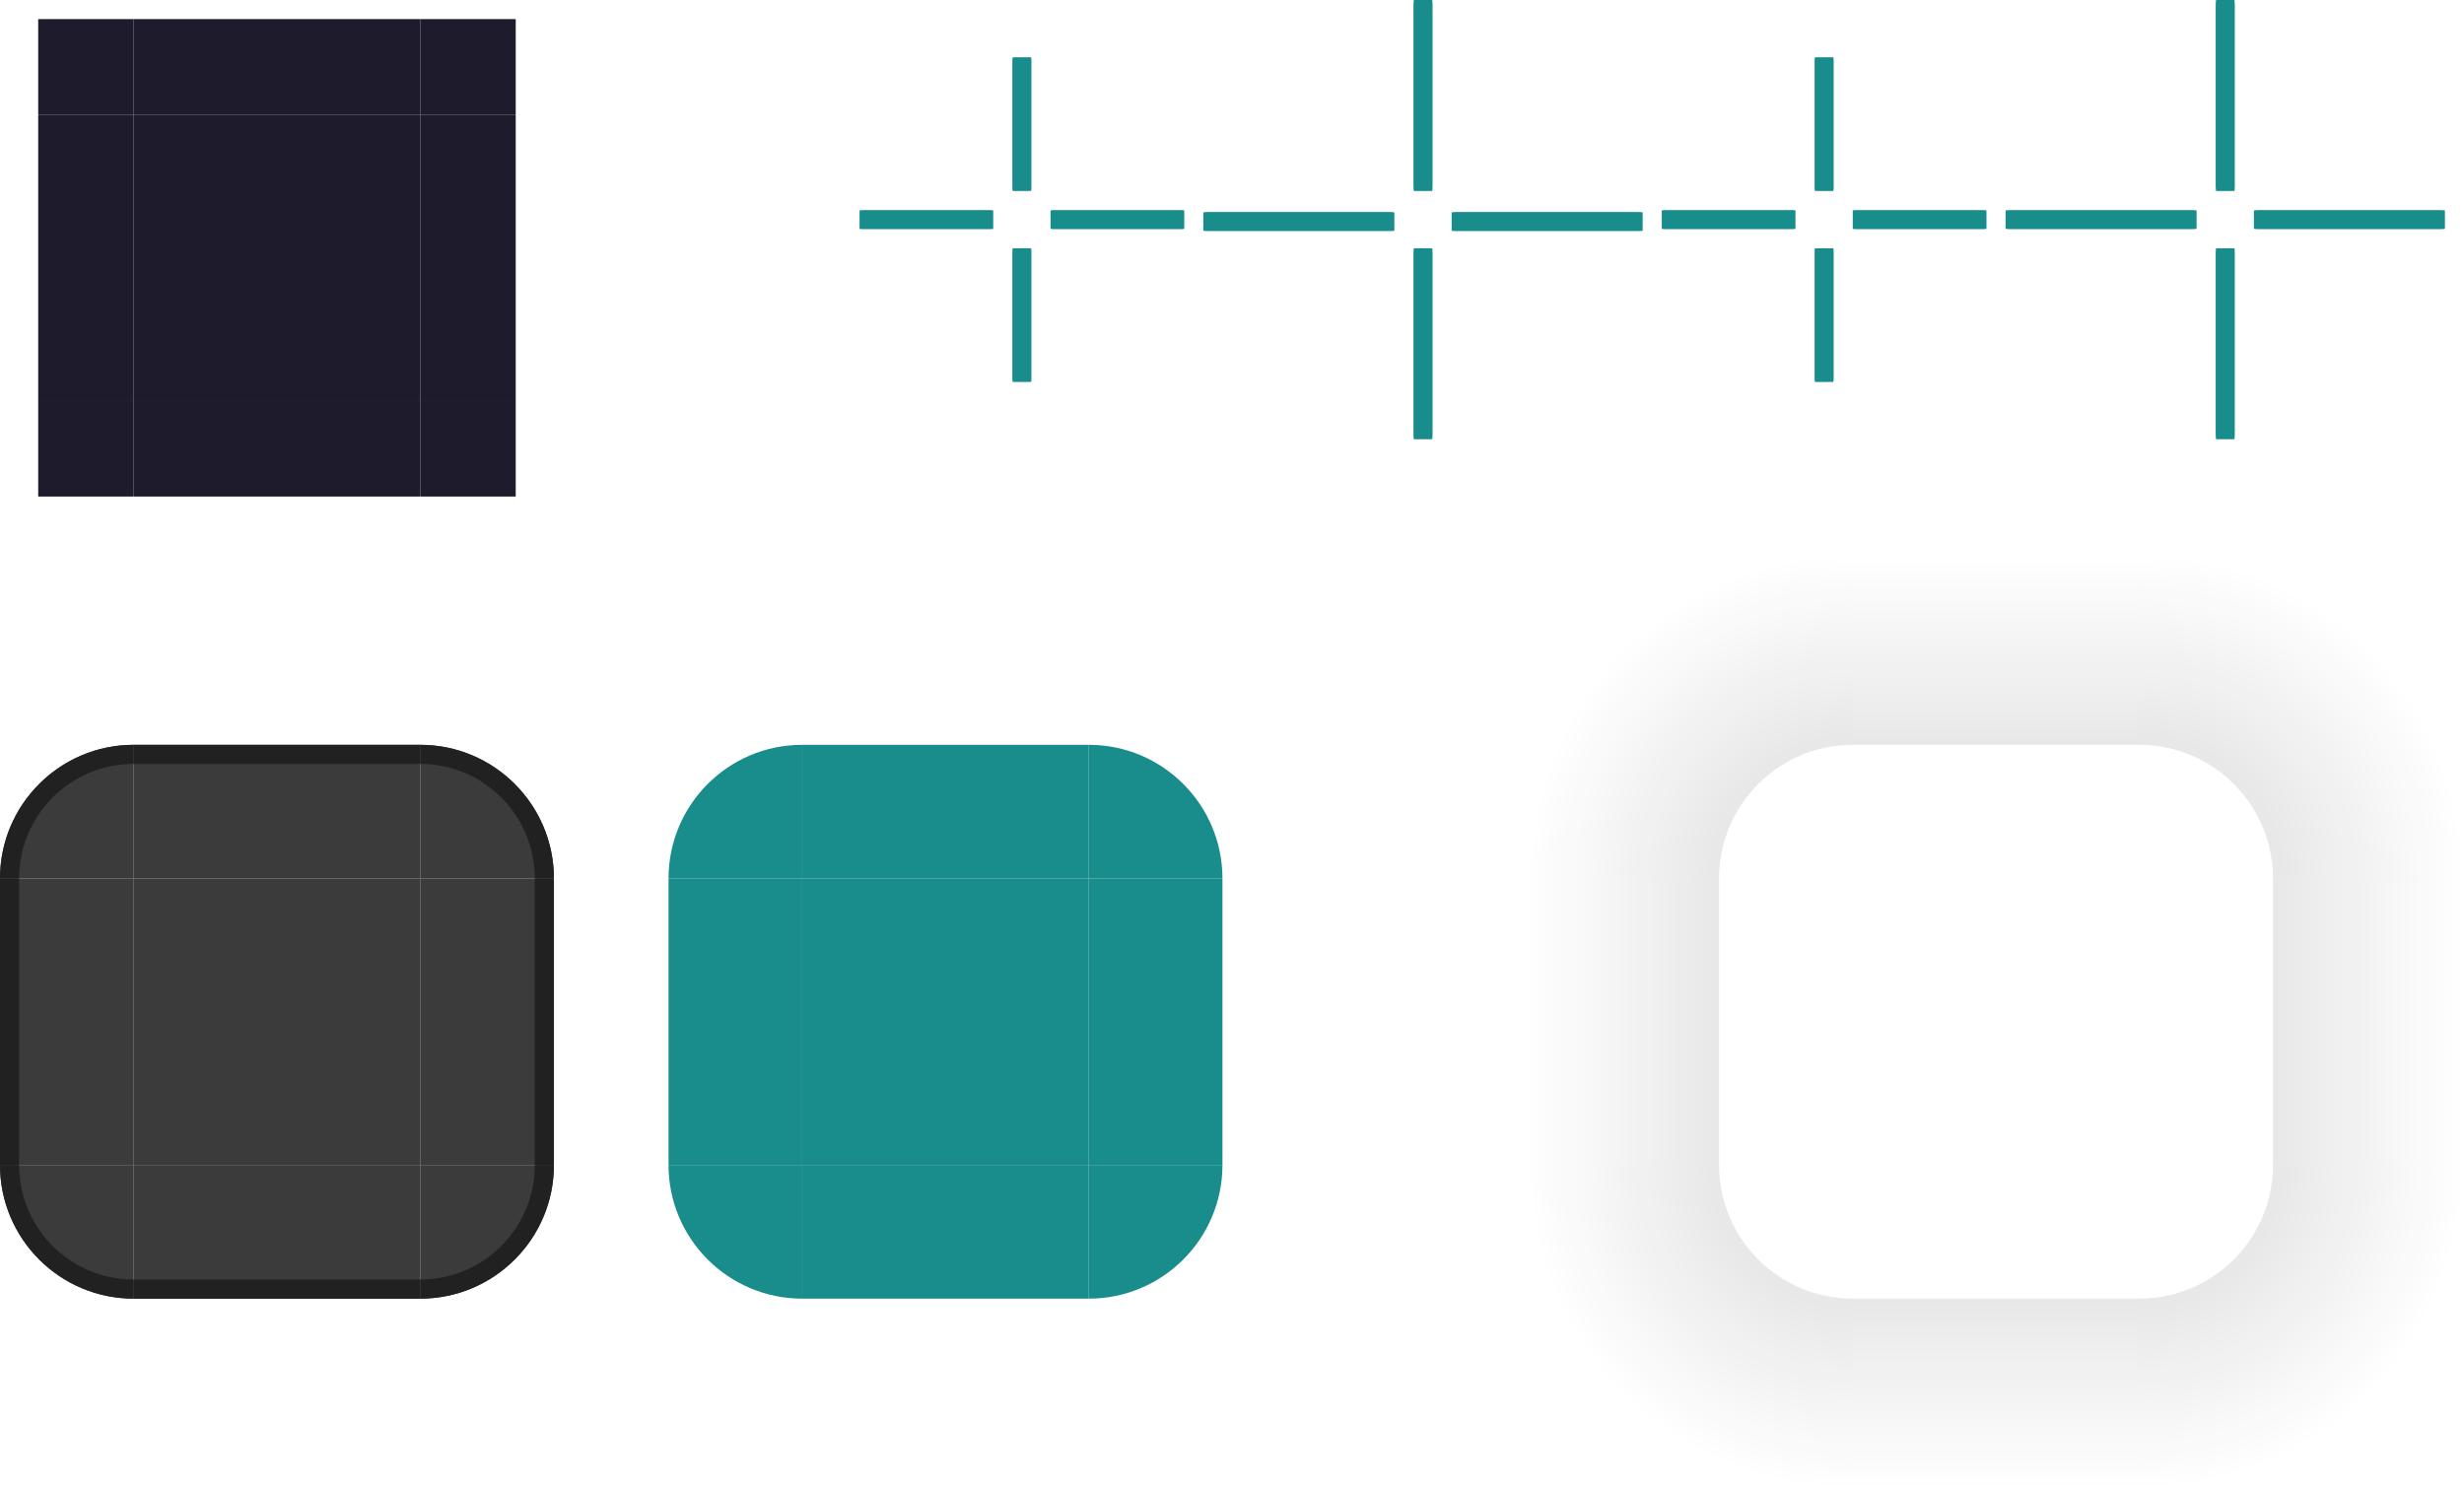
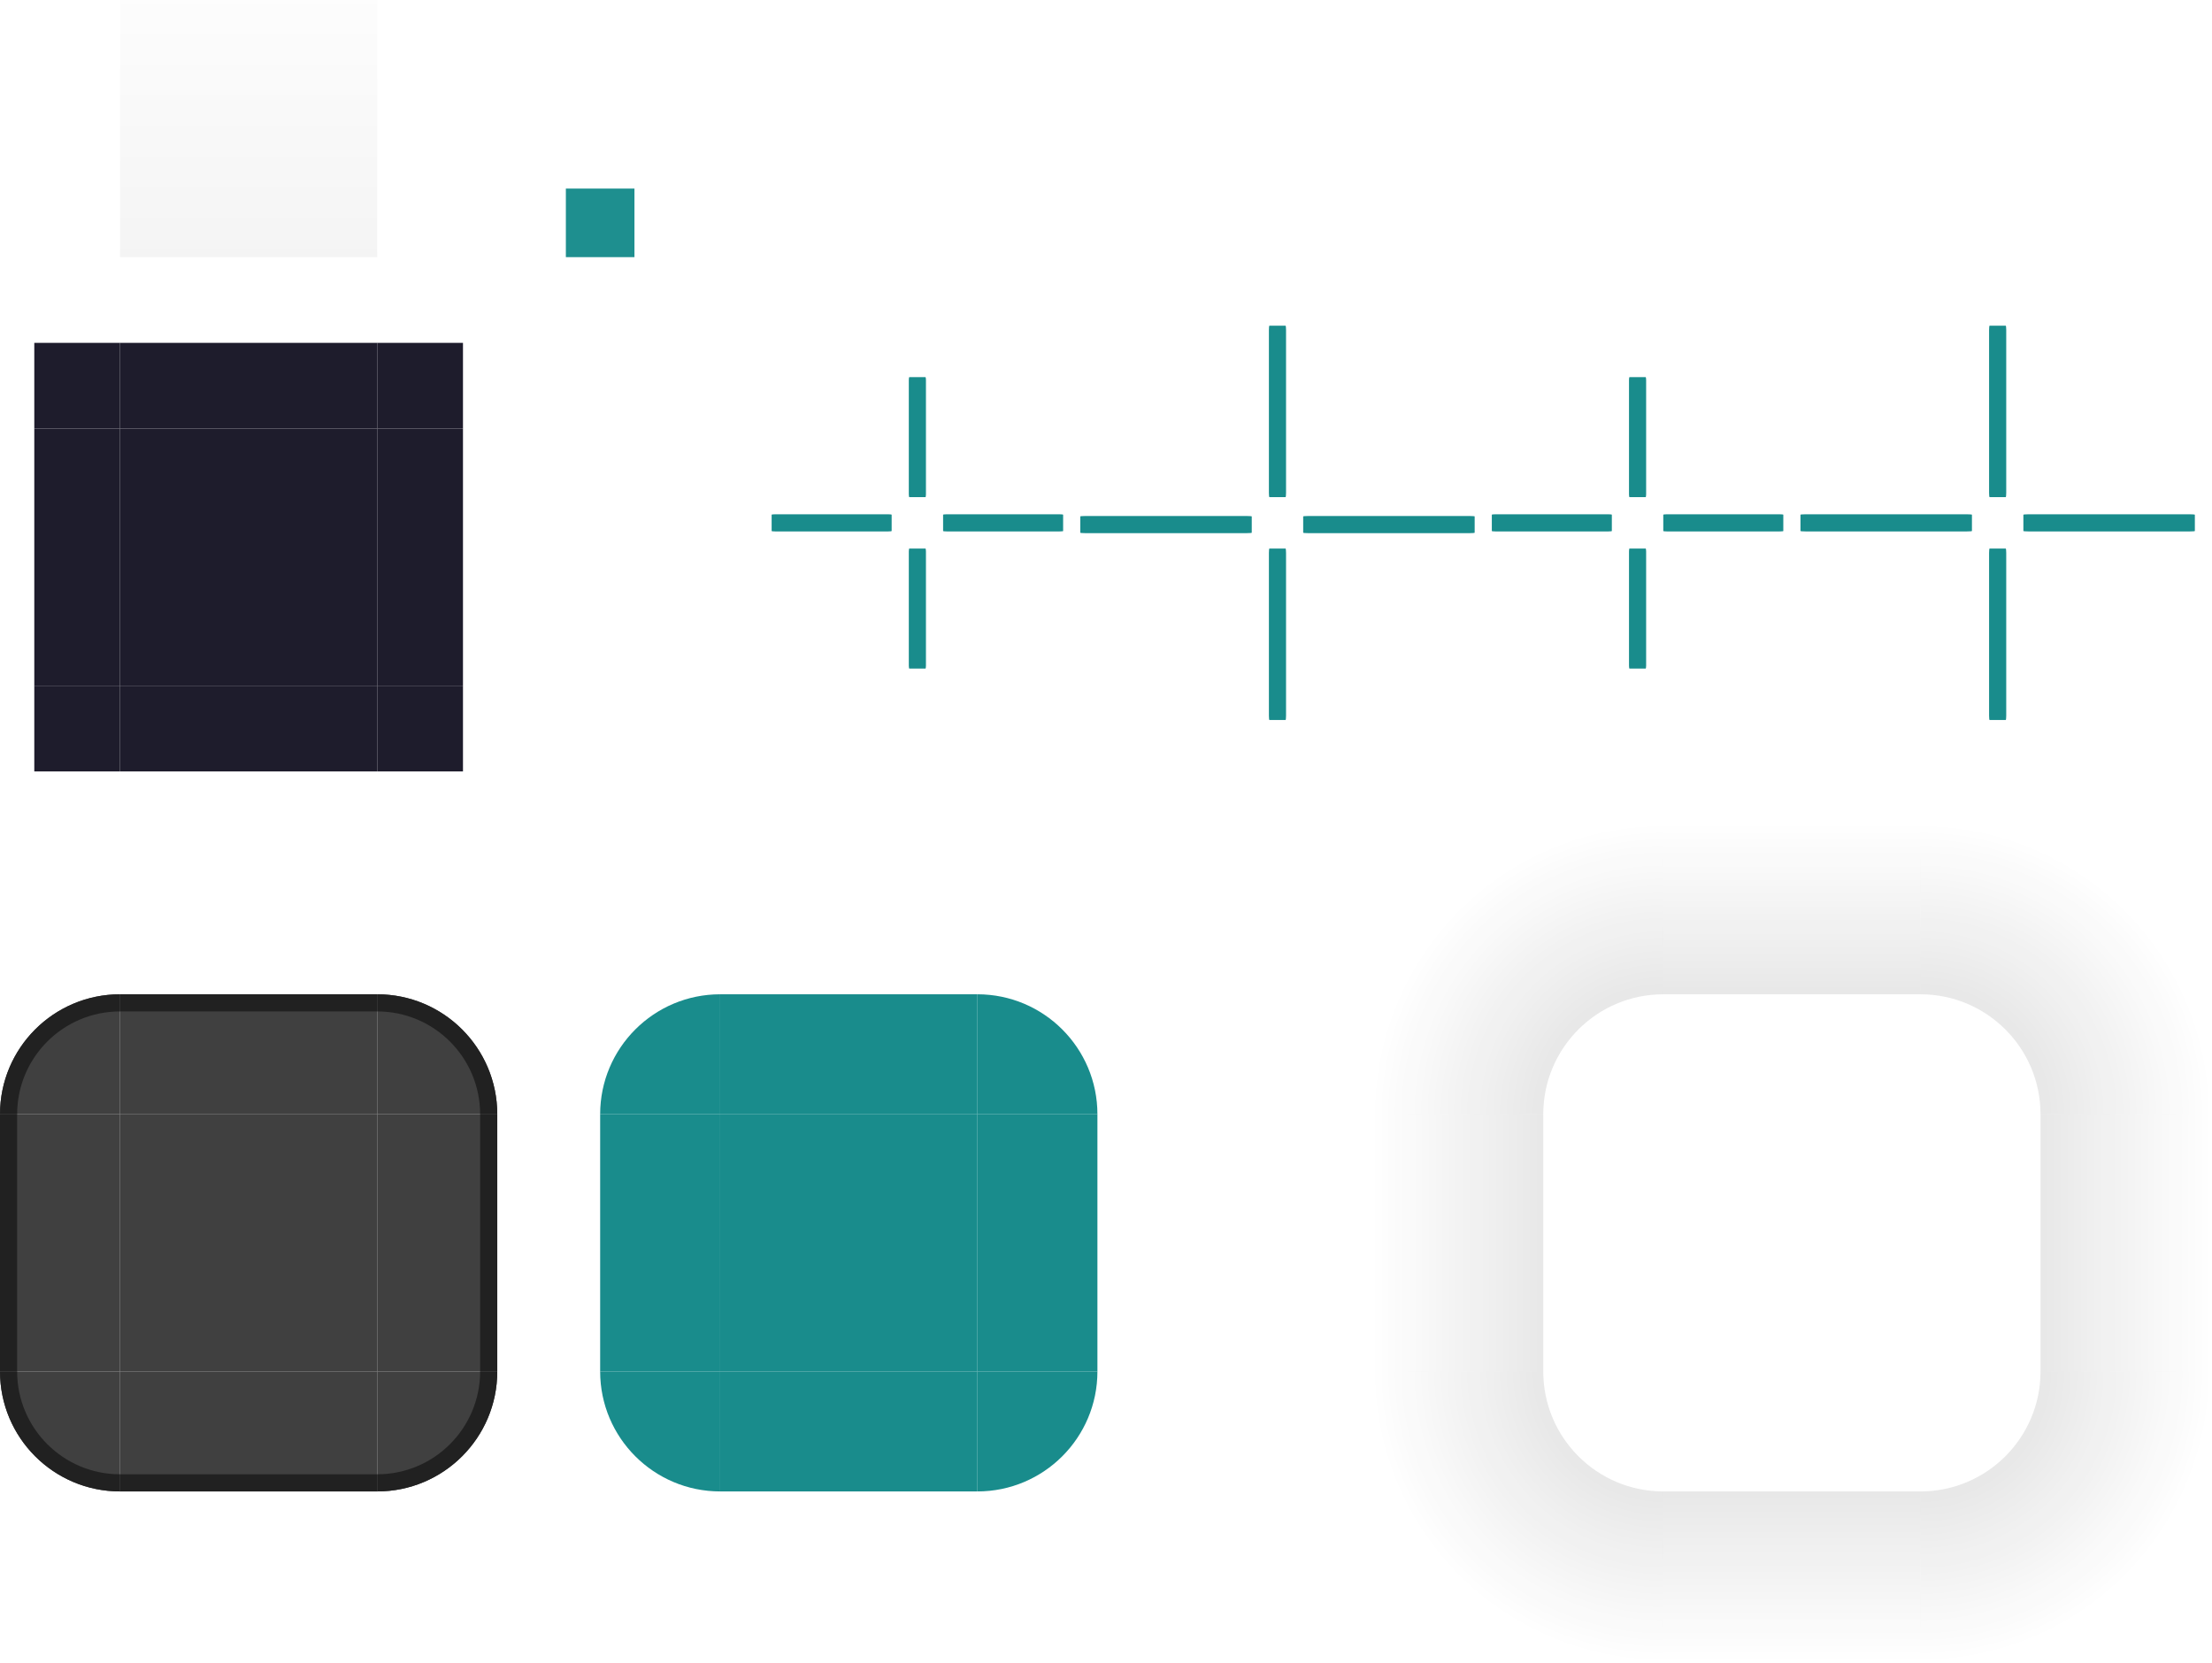
- <svg xmlns="http://www.w3.org/2000/svg" xmlns:xlink="http://www.w3.org/1999/xlink" width="129" height="78" viewBox="0 0 129 78" version="1.1" id="svg17788">
+ <svg xmlns="http://www.w3.org/2000/svg" xmlns:xlink="http://www.w3.org/1999/xlink" width="129" height="97" viewBox="0 0 129 97" version="1.1" id="svg17788">
  <defs id="defs17785">
+     <linearGradient id="linearGradient21240">
+       <stop style="stop-color:#1a1a1a;stop-opacity:1;" offset="0" id="stop21236" />
+       <stop style="stop-color:#cccccc;stop-opacity:1;" offset="1" id="stop21238" />
+     </linearGradient>
    <linearGradient id="linearGradient3571">
      <stop style="stop-color:#000000;stop-opacity:0.174;" offset="0" id="stop3567" />
      <stop style="stop-color:#000000;stop-opacity:0;" offset="1" id="stop3569" />
    </linearGradient>
    <linearGradient id="linearGradient3351">
      <stop style="stop-color:#000000;stop-opacity:0.1;" offset="0" id="stop3347" />
      <stop style="stop-color:#000000;stop-opacity:0;" offset="1" id="stop3349" />
    </linearGradient>
    <linearGradient xlink:href="#linearGradient3351" id="linearGradient3353" x1="190" y1="123" x2="190" y2="113" gradientUnits="userSpaceOnUse" />
    <linearGradient xlink:href="#linearGradient3351" id="linearGradient3485" x1="190" y1="123" x2="190" y2="113" gradientUnits="userSpaceOnUse" />
    <linearGradient xlink:href="#linearGradient3351" id="linearGradient3493" x1="190" y1="123" x2="190" y2="113" gradientUnits="userSpaceOnUse" />
    <linearGradient xlink:href="#linearGradient3351" id="linearGradient3501" x1="191" y1="123" x2="191" y2="113" gradientUnits="userSpaceOnUse" />
    <radialGradient xlink:href="#linearGradient3571" id="radialGradient3573" cx="205" cy="-130" fx="205" fy="-130" r="8.5" gradientUnits="userSpaceOnUse" gradientTransform="matrix(0,2,-2,0,-55,-540)" />
    <radialGradient xlink:href="#linearGradient3571" id="radialGradient3581" cx="190" cy="130" fx="190" fy="130" r="8.5" gradientUnits="userSpaceOnUse" gradientTransform="matrix(0,-2,2,0,-70,510)" />
    <radialGradient xlink:href="#linearGradient3571" id="radialGradient3589" cx="205" cy="145" fx="205" fy="145" r="8.5" gradientUnits="userSpaceOnUse" gradientTransform="matrix(0,2,-2,0,495,-265)" />
    <radialGradient xlink:href="#linearGradient3571" id="radialGradient3597" cx="190" cy="145" fx="190" fy="145" r="8.5" gradientUnits="userSpaceOnUse" gradientTransform="matrix(-2,0,0,-2,570,435)" />
+     <linearGradient xlink:href="#linearGradient21240" id="linearGradient21242" x1="120" y1="220" x2="120" y2="205" gradientUnits="userSpaceOnUse" gradientTransform="translate(-5,-140)" />
  </defs>
-   <g id="layer1" transform="translate(-93,-84)">
-     <rect style="opacity:0.88;fill:#212121;fill-opacity:1;stroke:none;stroke-width:2;stroke-linecap:round" id="center" width="15" height="15" x="100" y="130" />
+   <g id="layer1" transform="translate(-93,-65)">
+     <rect style="opacity:0.88;fill:#262626;fill-opacity:1;stroke:none;stroke-width:2;stroke-linecap:round" id="center" width="15" height="15" x="100" y="130" />
    <rect style="opacity:1;fill:#1e1c2c;fill-opacity:1;stroke:none;stroke-width:2;stroke-linecap:round" id="north-center" width="15" height="15" x="100" y="90" />
    <rect style="opacity:1;fill:#1e1c2c;fill-opacity:1;stroke:none;stroke-width:2;stroke-linecap:round" id="north-left" width="5" height="15" x="95" y="90" />
    <rect style="opacity:1;fill:#1e1c2c;fill-opacity:1;stroke:none;stroke-width:2;stroke-linecap:round" id="north-right" width="5" height="15" x="115" y="90" />
    <rect style="opacity:1;fill:#1e1c2c;fill-opacity:1;stroke:none;stroke-width:2;stroke-linecap:round" id="north-top" width="15" height="5" x="100" y="85" />
    <rect style="opacity:1;fill:#1e1c2c;fill-opacity:1;stroke:none;stroke-width:2;stroke-linecap:round" id="north-bottom" width="15" height="5" x="100" y="105" />
    <rect style="opacity:1;fill:#1e1c2c;fill-opacity:1;stroke:none;stroke-width:2;stroke-linecap:round" id="north-topleft" width="5" height="5" x="95" y="85" />
    <rect style="opacity:1;fill:#1e1c2c;fill-opacity:1;stroke:none;stroke-width:2;stroke-linecap:round" id="north-topright" width="5" height="5" x="115" y="85" />
    <rect style="opacity:1;fill:#1e1c2c;fill-opacity:1;stroke:none;stroke-width:2;stroke-linecap:round" id="north-bottomright" width="5" height="5" x="115" y="105" />
    <rect style="opacity:1;fill:#1e1c2c;fill-opacity:1;stroke:none;stroke-width:2;stroke-linecap:round" id="north-bottomleft" width="5" height="5" x="95" y="105" />
    <rect style="opacity:0.9;fill:#008080;stroke:none;stroke-width:2;stroke-linecap:round" id="hint-top-margin" width="1" height="7" x="146" y="87" rx="0.029" ry="0.173" />
    <rect style="opacity:0.9;fill:#008080;stroke:none;stroke-width:2;stroke-linecap:round" id="hint-bottom-margin" width="1" height="7" x="146" y="97" rx="0.029" ry="0.173" />
    <rect style="opacity:0.9;fill:#008080;stroke:none;stroke-width:2;stroke-linecap:round" id="hint-right-margin" width="7" height="1" x="148" y="95" rx="0.203" ry="0.025" />
    <rect style="opacity:0.9;fill:#008080;stroke:none;stroke-width:2;stroke-linecap:round" id="hint-left-margin" width="7" height="1" x="138" y="95" rx="0.203" ry="0.025" />
    <rect style="opacity:0.9;fill:#008080;fill-opacity:1;stroke:none;stroke-width:2;stroke-linecap:round" id="mask-center" width="15" height="15" x="135" y="130" />
    <rect style="opacity:0.9;fill:#008080;fill-opacity:1;stroke:none;stroke-width:2;stroke-linecap:round" id="mask-left" width="7" height="15" x="128" y="130" />
    <rect style="opacity:0.9;fill:#008080;fill-opacity:1;stroke:none;stroke-width:2;stroke-linecap:round" id="mask-right" width="7" height="15" x="150" y="130" />
    <rect style="opacity:0.9;fill:#008080;fill-opacity:1;stroke:none;stroke-width:2;stroke-linecap:round" id="mask-top" width="15" height="7" x="135" y="123" />
    <rect style="opacity:0.9;fill:#008080;fill-opacity:1;stroke:none;stroke-width:2;stroke-linecap:round" id="mask-bottom" width="15" height="7" x="135" y="145" />
    <path style="opacity:0.9;fill:#008080;fill-opacity:1;stroke-width:2;stroke-linecap:round" id="mask-bottomright" d="m 157,145 a 7,7 0 0 1 -7,7 v -7 z" />
    <path style="opacity:0.9;fill:#008080;fill-opacity:1;stroke-width:2;stroke-linecap:round" id="mask-bottomleft" d="m -128,145 a 7,7 0 0 1 -7,7 v -7 z" transform="scale(-1,1)" />
    <path style="opacity:0.9;fill:#008080;fill-opacity:1;stroke-width:2;stroke-linecap:round" id="mask-topright" d="m 157,-130 a 7,7 0 0 1 -7,7 v -7 z" transform="scale(1,-1)" />
    <path style="opacity:0.9;fill:#008080;fill-opacity:1;stroke-width:2;stroke-linecap:round" id="mask-topleft" d="m -128,-130 a 7,7 0 0 1 -7,7 v -7 z" transform="scale(-1)" />
    <rect style="opacity:0.9;fill:none;fill-opacity:1;stroke:none;stroke-width:2;stroke-linecap:round" id="shadow-center" width="15" height="15" x="190" y="130" />
    <path id="shadow-topright" style="opacity:0.9;fill:url(#radialGradient3573);fill-opacity:1;stroke-width:2;stroke-linecap:round" d="m 205,-113 v -10 a 7,7 0 0 0 7,-7 h 10 a 17,17 0 0 1 -17,17 z" transform="scale(1,-1)" />
    <g id="shadow-top">
      <rect style="opacity:0.9;fill:none;fill-opacity:1;stroke:none;stroke-width:2;stroke-linecap:round" id="rect2821" width="15" height="7" x="190" y="123" />
      <rect style="opacity:0.9;fill:url(#linearGradient3353);fill-opacity:1;stroke:none;stroke-width:2;stroke-linecap:round" id="rect2833" width="15" height="10" x="190" y="113" />
    </g>
    <g id="shadow-bottom" transform="matrix(1,0,0,-1,0,275)">
      <rect style="opacity:0.9;fill:none;fill-opacity:1;stroke:none;stroke-width:2;stroke-linecap:round" id="rect2839" width="15" height="7" x="190" y="123" />
      <rect style="opacity:0.9;fill:url(#linearGradient3501);fill-opacity:1;stroke:none;stroke-width:2;stroke-linecap:round" id="rect2841" width="15" height="10" x="190" y="113" />
    </g>
    <g id="shadow-right" transform="rotate(90,197.5,137.5)">
      <rect style="opacity:0.9;fill:none;fill-opacity:1;stroke:none;stroke-width:2;stroke-linecap:round" id="rect2845" width="15" height="7" x="190" y="123" />
      <rect style="opacity:0.9;fill:url(#linearGradient3485);fill-opacity:1;stroke:none;stroke-width:2;stroke-linecap:round" id="rect2847" width="15" height="10" x="190" y="113" />
    </g>
    <g id="shadow-left" transform="rotate(-90,197.5,137.5)">
      <rect style="opacity:0.9;fill:none;fill-opacity:1;stroke:none;stroke-width:2;stroke-linecap:round" id="rect2851" width="15" height="7" x="190" y="123" />
      <rect style="opacity:0.9;fill:url(#linearGradient3493);fill-opacity:1;stroke:none;stroke-width:2;stroke-linecap:round" id="rect2853" width="15" height="10" x="190" y="113" />
    </g>
    <path id="shadow-topleft" style="opacity:0.9;fill:url(#radialGradient3581);fill-opacity:1;stroke-width:2;stroke-linecap:round" d="m 190,113 v 10 a 7,7 0 0 0 -7,7 h -10 a 17,17 0 0 1 17,-17 z" />
    <path id="shadow-bottomright" style="opacity:0.9;fill:url(#radialGradient3589);fill-opacity:1;stroke-width:2;stroke-linecap:round" d="m 205,162 v -10 a 7,7 0 0 0 7,-7 h 10 a 17,17 0 0 1 -17,17 z" />
    <path id="shadow-bottomleft" style="opacity:0.9;fill:url(#radialGradient3597);fill-opacity:1;stroke-width:2;stroke-linecap:round" d="m 190,162 v -10 a 7,7 0 0 1 -7,-7 h -10 a 17,17 0 0 0 17,17 z" />
    <rect style="opacity:0.9;fill:#008080;stroke:none;stroke-width:2;stroke-linecap:round" id="shadow-hint-top-margin" width="1" height="10" x="167" y="84" rx="0.029" ry="0.247" />
    <rect style="opacity:0.9;fill:#008080;stroke:none;stroke-width:2;stroke-linecap:round" id="shadow-hint-bottom-margin" width="1" height="10" x="167" y="97" rx="0.029" ry="0.247" />
    <rect style="opacity:0.9;fill:#008080;stroke:none;stroke-width:2;stroke-linecap:round" id="shadow-hint-right-margin" width="10" height="1" x="169" y="95.1" rx="0.29" ry="0.025" />
    <rect style="opacity:0.9;fill:#008080;stroke:none;stroke-width:2;stroke-linecap:round" id="shadow-hint-left-margin" width="10" height="1" x="156" y="95.1" rx="0.29" ry="0.025" />
    <rect style="opacity:0.9;fill:#008080;stroke:none;stroke-width:2;stroke-linecap:round" id="hint-top-inset" width="1" height="7" x="188" y="87" rx="0.029" ry="0.173" />
    <rect style="opacity:0.9;fill:#008080;stroke:none;stroke-width:2;stroke-linecap:round" id="hint-bottom-inset" width="1" height="7" x="188" y="97" rx="0.029" ry="0.173" />
    <rect style="opacity:0.9;fill:#008080;stroke:none;stroke-width:2;stroke-linecap:round" id="north-hint-right-inset" width="7" height="1" x="190" y="95" rx="0.203" ry="0.025" />
    <rect style="opacity:0.9;fill:#008080;stroke:none;stroke-width:2;stroke-linecap:round" id="north-hint-left-inset" width="7" height="1" x="180" y="95" rx="0.203" ry="0.025" />
    <rect style="opacity:0.9;fill:#008080;stroke:none;stroke-width:2;stroke-linecap:round" id="shadow-hint-top-inset" width="1" height="10" x="209" y="84" rx="0.029" ry="0.247" />
    <rect style="opacity:0.9;fill:#008080;stroke:none;stroke-width:2;stroke-linecap:round" id="shadow-hint-bottom-inset" width="1" height="10" x="209" y="97" rx="0.029" ry="0.247" />
    <rect style="opacity:0.9;fill:#008080;stroke:none;stroke-width:2;stroke-linecap:round" id="shadow-hint-right-inset" width="10" height="1" x="211" y="95" rx="0.29" ry="0.025" />
    <rect style="opacity:0.9;fill:#008080;stroke:none;stroke-width:2;stroke-linecap:round" id="shadow-hint-left-inset" width="10" height="1" x="198" y="95" rx="0.29" ry="0.025" />
    <g id="top">
-       <rect style="opacity:0.88;fill:#212121;fill-opacity:1;stroke:none;stroke-width:2;stroke-linecap:round" id="rect2325" width="15" height="7" x="100" y="123" />
+       <rect style="opacity:0.88;fill:#262626;fill-opacity:1;stroke:none;stroke-width:2;stroke-linecap:round" id="rect2325" width="15" height="7" x="100" y="123" />
      <rect style="opacity:1;fill:#212121;fill-opacity:1;stroke:none;stroke-width:2;stroke-linecap:round" id="rect2319" width="15" height="1" x="100" y="123" />
    </g>
    <use x="0" y="0" xlink:href="#top" id="bottom" transform="matrix(1,0,0,-1,0,275)" />
    <use x="0" y="0" xlink:href="#top" id="right" transform="rotate(90,107.5,137.5)" />
    <use x="0" y="0" xlink:href="#top" id="left" transform="rotate(-90,107.5,137.5)" />
    <g id="topright">
-       <path style="opacity:0.88;fill:#212121;fill-opacity:1;stroke-width:2;stroke-linecap:round" id="path3056" d="m 122,-130 a 7,7 0 0 1 -7,7 v -7 z" transform="scale(1,-1)" />
+       <path style="opacity:0.88;fill:#262626;fill-opacity:1;stroke-width:2;stroke-linecap:round" id="path3056" d="m 122,-130 a 7,7 0 0 1 -7,7 v -7 z" transform="scale(1,-1)" />
      <path id="path2909" style="opacity:1;fill:#212121;fill-opacity:1;stroke-width:2;stroke-linecap:round" d="m 115,123 v 1 a 6,6 0 0 1 6,6 h 1 a 7,7 0 0 0 -7,-7 z" />
    </g>
    <use x="0" y="0" xlink:href="#topright" id="topleft" transform="matrix(-1,0,0,1,215,0)" />
    <use x="0" y="0" xlink:href="#topright" id="bottomright" transform="matrix(1,0,0,-1,0,275)" />
    <use x="0" y="0" xlink:href="#topright" id="bottomleft" transform="rotate(180,107.5,137.5)" />
+     <rect style="opacity:0.05;fill:url(#linearGradient21242);fill-opacity:1;stroke:none;stroke-width:2;stroke-linecap:round" id="overlay" width="15" height="15" x="100" y="65" />
+     <rect style="opacity:0.88;fill:#008080;fill-opacity:1;stroke:none;stroke-width:2;stroke-linecap:round" id="hint-overlay-stretch" width="4" height="4" x="126" y="76" />
  </g>
</svg>
